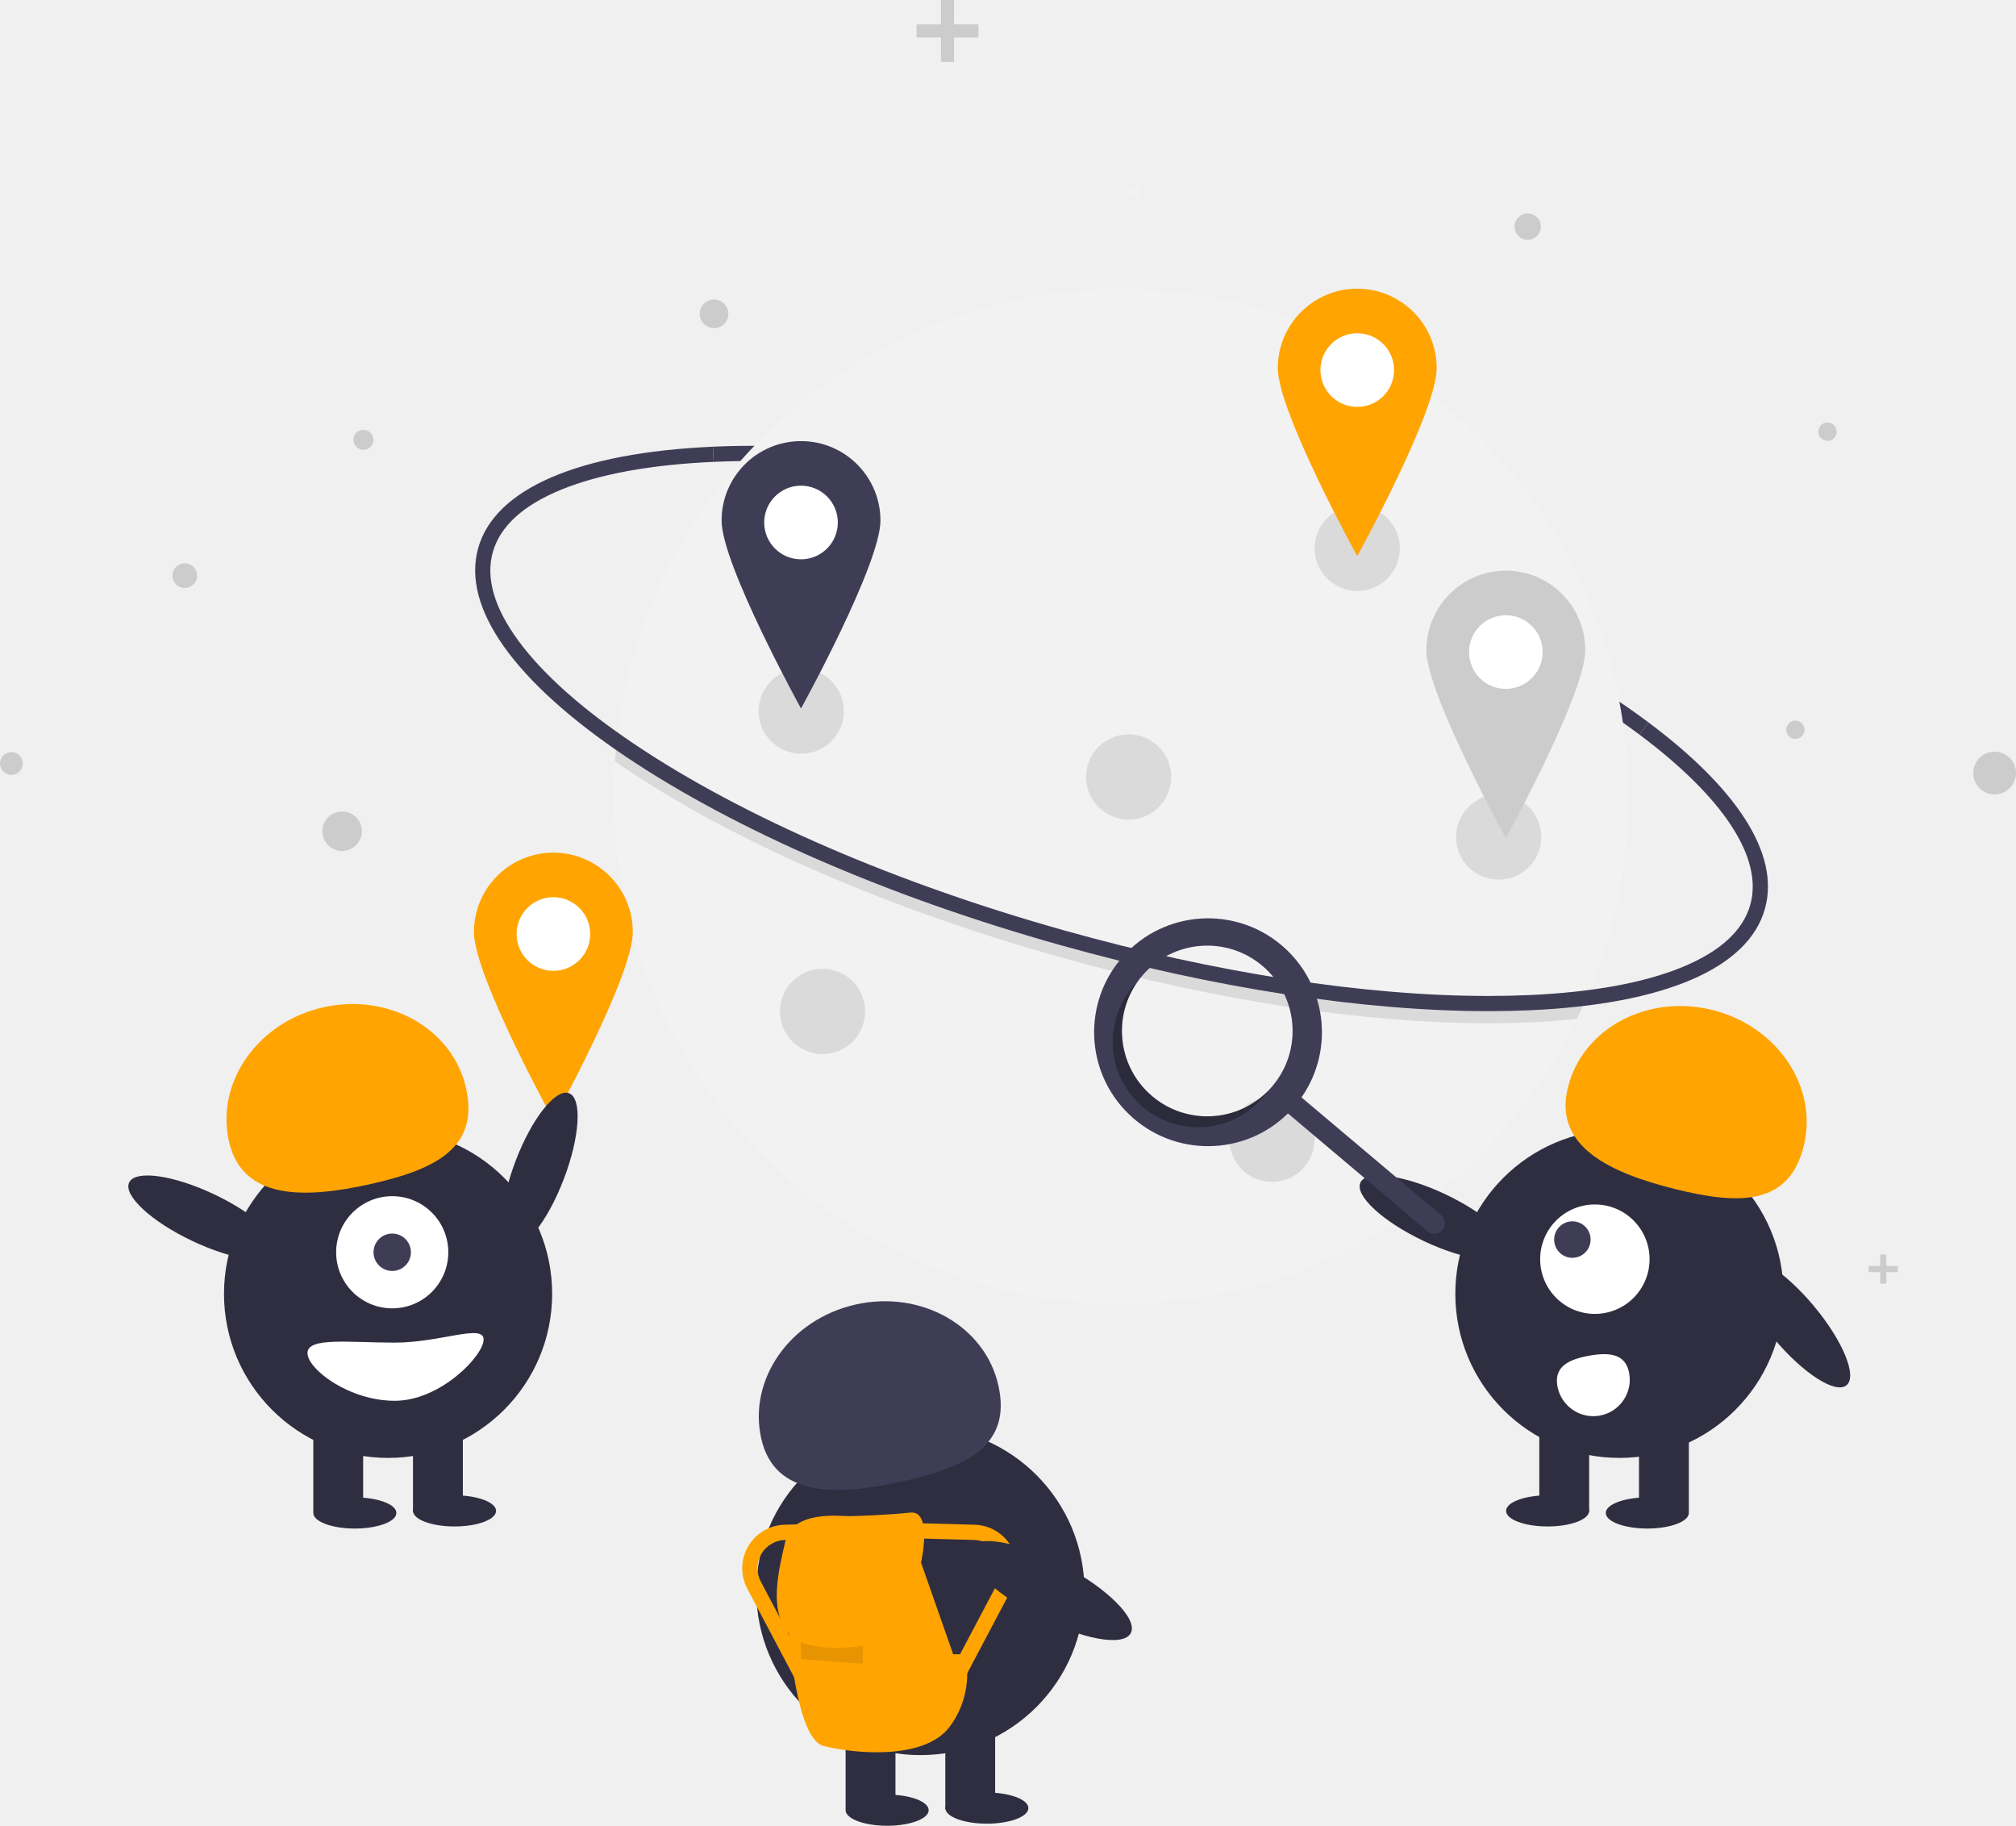
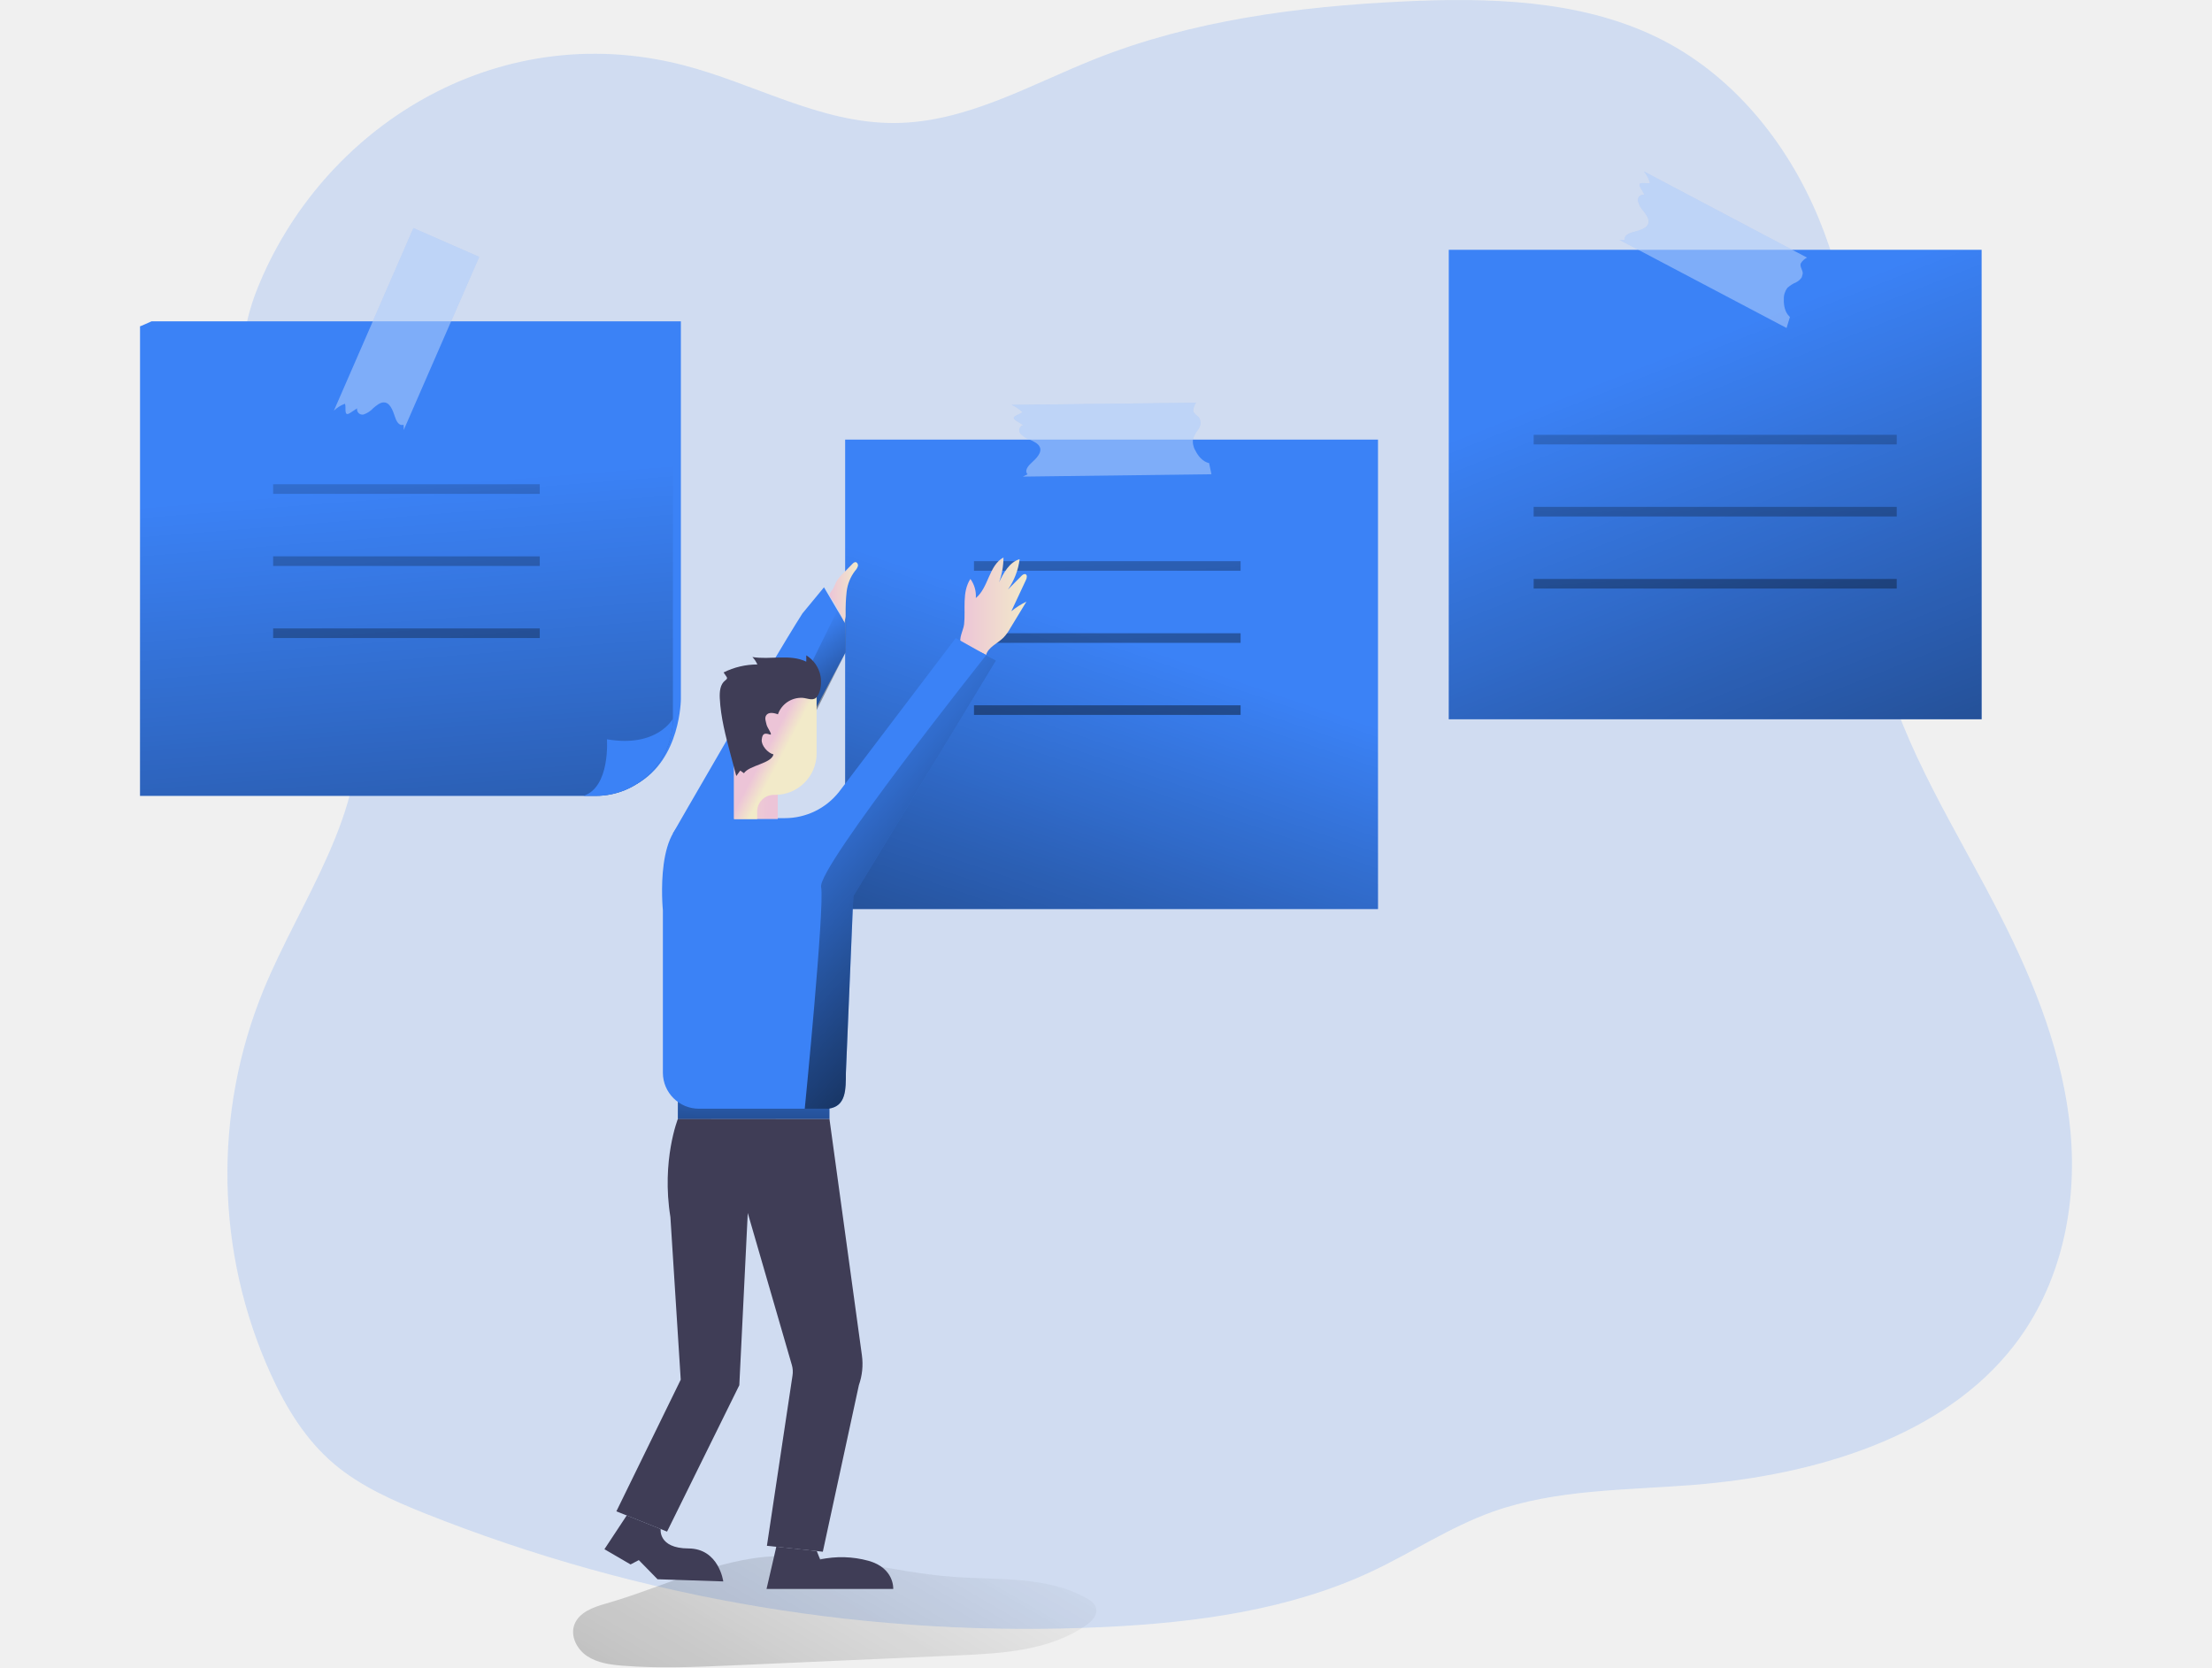
- <svg xmlns="http://www.w3.org/2000/svg" id="f38f865d-e131-49ab-9ab3-db2059075423" data-name="Layer 1" width="529.16" height="479.144" viewBox="0 0 529.16 479.144">
-   <path d="M765.724,403.199c-28.17-21.06-72.292-40.977-121.051-54.643-44.396-12.444-87.698-18.452-121.939-16.917l-.178-3.982c34.649-1.552,78.4,4.507,123.193,17.061,49.214,13.794,93.814,33.946,122.362,55.289Z" transform="translate(-335.4198 -210.428)" fill="#3f3d56" />
-   <path d="M762.799,419.42a132.645,132.645,0,0,1-11.479,54.156q-.951,2.14-1.981,4.241A133.148,133.148,0,0,1,496.541,419.42q0-4.622.315-9.172.149-2.314.387-4.6A133.136,133.136,0,0,1,762.799,419.42Z" transform="translate(-335.4198 -210.428)" fill="#f2f2f2" />
-   <path d="M751.32,473.576q-.951,2.14-1.981,4.241-5.835.634-12.285.921c-3.559.159-7.222.239-10.965.239-32.692,0-72.037-6.035-112.231-17.299-44.794-12.556-85.318-30.117-114.112-49.453q-1.471-.986-2.89-1.977.149-2.314.387-4.6,2.29,1.632,4.723,3.268c28.455,19.104,68.573,36.479,112.968,48.923,39.843,11.168,78.817,17.151,111.135,17.151q5.542,0,10.806-.235Q744.54,474.409,751.32,473.576Z" transform="translate(-335.4198 -210.428)" opacity="0.1" style="isolation:isolate" />
-   <path d="M726.09,475.789c-32.691.001-72.039-6.035-112.231-17.3-44.793-12.555-85.319-30.117-114.114-49.452-29.395-19.739-43.179-39.188-38.813-54.766,4.366-15.578,26.251-25.03,61.623-26.615l.178,3.982c-16.518.74-29.98,3.195-40.011,7.297-10.007,4.092-16.047,9.613-17.952,16.412-1.905,6.798.385,14.654,6.807,23.351,6.438,8.718,16.663,17.812,30.39,27.03,28.452,19.105,68.572,36.48,112.968,48.924,39.844,11.168,78.815,17.152,111.135,17.153q5.539,0,10.804-.235c16.518-.74,29.98-3.195,40.012-7.297,10.007-4.092,16.047-9.613,17.952-16.411,3.421-12.207-6.918-28.068-29.114-44.661l2.387-3.192c11.422,8.539,19.877,16.956,25.13,25.016,5.632,8.642,7.46,16.687,5.435,23.913-4.366,15.578-26.251,25.029-61.623,26.615C733.493,475.71,729.832,475.789,726.09,475.789Z" transform="translate(-335.4198 -210.428)" fill="#3f3d56" />
-   <circle cx="297.772" cy="50.327" r="1.526" fill="#f2f2f2" />
-   <circle cx="95.385" cy="115.426" r="2.624" fill="#ccc" />
-   <circle cx="89.792" cy="218.145" r="5.185" fill="#ccc" />
-   <circle cx="400.999" cy="59.481" r="3.455" fill="#ccc" />
-   <circle cx="523.55" cy="202.89" r="5.61" fill="#ccc" />
-   <circle cx="479.682" cy="113.287" r="2.407" fill="#ccc" />
-   <circle cx="187.425" cy="82.364" r="3.755" fill="#ccc" />
-   <circle cx="471.257" cy="191.514" r="2.407" fill="#ccc" />
-   <circle cx="2.996" cy="200.371" r="2.996" fill="#ccc" />
-   <circle cx="48.508" cy="151.068" r="3.244" fill="#ccc" />
-   <polygon points="256.822 6.402 250.42 6.402 250.42 0 246.985 0 246.985 6.402 240.58 6.402 240.58 9.84 246.985 9.84 246.985 16.242 250.42 16.242 250.42 9.84 256.822 9.84 256.822 6.402" fill="#ccc" />
-   <polygon points="405.335 352.829 401.314 352.829 401.314 348.81 399.158 348.81 399.158 352.829 395.138 352.829 395.138 354.986 399.158 354.986 399.158 359.006 401.314 359.006 401.314 354.986 405.335 354.986 405.335 352.829" fill="#ccc" />
-   <polygon points="498.123 332.252 495.118 332.252 495.118 329.247 493.504 329.247 493.504 332.252 490.499 332.252 490.499 333.866 493.504 333.866 493.504 336.871 495.118 336.871 495.118 333.866 498.123 333.866 498.123 332.252" fill="#ccc" />
-   <circle cx="210.308" cy="186.618" r="11.187" opacity="0.1" style="isolation:isolate" />
-   <circle cx="333.876" cy="298.998" r="11.187" opacity="0.1" style="isolation:isolate" />
-   <circle cx="296.247" cy="203.907" r="11.187" opacity="0.1" style="isolation:isolate" />
-   <circle cx="215.902" cy="265.437" r="11.187" opacity="0.1" style="isolation:isolate" />
-   <circle cx="356.251" cy="143.903" r="11.187" opacity="0.1" style="isolation:isolate" />
-   <circle cx="393.372" cy="219.671" r="11.187" opacity="0.1" style="isolation:isolate" />
-   <circle cx="356.251" cy="97.12" r="14.747" fill="#fff" />
-   <path d="M691.67,286.191a20.849,20.849,0,0,0-20.849,20.849c0,11.515,20.849,49.325,20.849,49.325s20.849-37.811,20.849-49.325A20.849,20.849,0,0,0,691.67,286.191Zm0,31.019a9.662,9.662,0,1,1,9.662-9.662,9.662,9.662,0,0,1-9.662,9.662h0Z" transform="translate(-335.4198 -210.428)" fill="#ffa401" />
-   <circle cx="210.251" cy="137.12" r="14.747" fill="#fff" />
-   <path d="M545.67,326.191a20.849,20.849,0,0,0-20.849,20.849c0,11.515,20.849,49.325,20.849,49.325s20.849-37.811,20.849-49.325A20.849,20.849,0,0,0,545.67,326.191Zm0,31.019a9.662,9.662,0,1,1,9.662-9.662,9.662,9.662,0,0,1-9.662,9.662h0Z" transform="translate(-335.4198 -210.428)" fill="#3f3d56" />
-   <circle cx="395.251" cy="171.12" r="14.747" fill="#fff" />
-   <path d="M730.67,360.191a20.849,20.849,0,0,0-20.849,20.849c0,11.515,20.849,49.325,20.849,49.325s20.849-37.811,20.849-49.325A20.849,20.849,0,0,0,730.67,360.191Zm0,31.019a9.662,9.662,0,1,1,9.662-9.662,9.662,9.662,0,0,1-9.662,9.662h0Z" transform="translate(-335.4198 -210.428)" fill="#ccc" style="isolation:isolate" />
-   <circle cx="145.251" cy="245.12" r="14.747" fill="#fff" />
-   <path d="M480.67,434.191a20.849,20.849,0,0,0-20.849,20.849c0,11.515,20.849,49.325,20.849,49.325s20.849-37.811,20.849-49.325A20.849,20.849,0,0,0,480.67,434.191Zm0,31.019a9.662,9.662,0,1,1,9.662-9.662,9.662,9.662,0,0,1-9.662,9.662h0Z" transform="translate(-335.4198 -210.428)" fill="#ffa401" />
-   <ellipse cx="806.286" cy="557.447" rx="6.76" ry="21.534" transform="translate(-505.2026 437.2108) rotate(-39.93837)" fill="#2f2e41" />
-   <circle cx="425.059" cy="339.542" r="43.067" fill="#2f2e41" />
-   <rect x="430.204" y="373.341" width="13.084" height="23.442" fill="#2f2e41" />
-   <rect x="404.037" y="373.341" width="13.084" height="23.442" fill="#2f2e41" />
-   <ellipse cx="432.385" cy="397.055" rx="10.903" ry="4.089" fill="#2f2e41" />
-   <ellipse cx="406.217" cy="396.51" rx="10.903" ry="4.089" fill="#2f2e41" />
-   <path d="M746.956,495.833c3.846-15.487,20.821-24.601,37.915-20.356s27.834,20.24,23.989,35.727-16.604,15.537-33.698,11.292S743.111,511.32,746.956,495.833Z" transform="translate(-335.4198 -210.428)" fill="#ffa401" />
-   <ellipse cx="711.971" cy="529.986" rx="6.76" ry="21.534" transform="translate(-407.4064 735.729) rotate(-64.62574)" fill="#2f2e41" />
-   <circle cx="418.621" cy="330.454" r="14.359" fill="#fff" />
-   <circle cx="412.719" cy="325.307" r="4.786" fill="#3f3d56" />
-   <path d="M763.048,570.797a9.572,9.572,0,1,1-18.835,3.429h0l-.003-.018c-.942-5.202,3.08-7.043,8.283-7.985S762.106,565.595,763.048,570.797Z" transform="translate(-335.4198 -210.428)" fill="#fff" />
-   <path d="M671.784,458.477a29.898,29.898,0,1,0,1.695,44.155l36.674,30.945a2.755,2.755,0,0,0,3.558-4.208l-.004-.003-36.674-30.945A29.9,29.9,0,0,0,671.784,458.477Zm-2.364,36.964a22.4,22.4,0,1,1-2.674-31.565l0,0A22.4,22.4,0,0,1,669.419,495.44Z" transform="translate(-335.4198 -210.428)" fill="#3f3d56" />
-   <path d="M637.854,498.114a22.401,22.401,0,0,1-3.801-30.113q-.642.647-1.242,1.355a22.4,22.4,0,1,0,34.239,28.891q.598-.709,1.127-1.452A22.401,22.401,0,0,1,637.854,498.114Z" transform="translate(-335.4198 -210.428)" opacity="0.3" style="isolation:isolate" />
-   <ellipse cx="477.089" cy="517.447" rx="21.534" ry="6.76" transform="translate(-512.0095 567.9214) rotate(-69.08217)" fill="#2f2e41" />
-   <circle cx="101.862" cy="339.541" r="43.067" fill="#2f2e41" />
-   <rect x="82.236" y="373.341" width="13.084" height="23.442" fill="#2f2e41" />
-   <rect x="108.404" y="373.341" width="13.084" height="23.442" fill="#2f2e41" />
-   <ellipse cx="93.139" cy="397.055" rx="10.903" ry="4.089" fill="#2f2e41" />
-   <ellipse cx="119.307" cy="396.51" rx="10.903" ry="4.089" fill="#2f2e41" />
-   <circle cx="102.952" cy="328.638" r="14.719" fill="#fff" />
-   <circle cx="102.952" cy="328.638" r="4.906" fill="#3f3d56" />
-   <path d="M395.505,509.918c-3.477-15.574,7.639-31.31,24.829-35.149s33.944,5.675,37.422,21.249-7.915,21.318-25.105,25.156S398.982,525.492,395.505,509.918Z" transform="translate(-335.4198 -210.428)" fill="#ffa401" />
-   <ellipse cx="388.774" cy="529.986" rx="6.76" ry="21.534" transform="translate(-592.1042 443.7113) rotate(-64.62574)" fill="#2f2e41" />
-   <path d="M416.127,565.506c0,4.215,10.853,12.539,22.897,12.539s23.335-11.867,23.335-16.082-11.292.818-23.335.818S416.127,561.291,416.127,565.506Z" transform="translate(-335.4198 -210.428)" fill="#fff" />
-   <circle cx="241.581" cy="417.541" r="43.067" fill="#2f2e41" />
-   <rect x="221.956" y="451.341" width="13.084" height="23.442" fill="#2f2e41" />
-   <rect x="248.123" y="451.341" width="13.084" height="23.442" fill="#2f2e41" />
-   <ellipse cx="232.859" cy="475.055" rx="10.903" ry="4.089" fill="#2f2e41" />
-   <ellipse cx="259.026" cy="474.51" rx="10.903" ry="4.089" fill="#2f2e41" />
-   <path d="M535.224,587.918c-3.477-15.574,7.639-31.31,24.829-35.149s33.944,5.675,37.422,21.249-7.915,21.318-25.105,25.156S538.702,603.492,535.224,587.918Z" transform="translate(-335.4198 -210.428)" fill="#3f3d56" />
-   <path d="M577.174,620.507s3.124-13.746-2.812-13.121-14.059.937-16.245.937-14.683-1.562-16.558,6.561-4.374,18.12.937,24.368c0,0,1.874,27.492,9.06,29.367s26.243,4.061,33.116-4.999a23.3,23.3,0,0,0,4.061-19.057H585.609Z" transform="translate(-335.4198 -210.428)" fill="#ffa401" />
-   <path d="M545.62,641.438s5.311,2.499,16.245.937v4.686l-16.245-1.25Z" transform="translate(-335.4198 -210.428)" opacity="0.1" style="isolation:isolate" />
-   <path d="M585.311,657.103l-3.537-1.869L597.504,625.468a7.431,7.431,0,0,0-6.37-10.9l-16.507-.444.107-3.999,16.508.444a11.432,11.432,0,0,1,9.799,16.769Z" transform="translate(-335.4198 -210.428)" fill="#ffa401" />
-   <path d="M547.294,657.103,531.564,627.337A11.432,11.432,0,0,1,541.363,610.569l16.508-.444.107,3.999-16.508.444a7.431,7.431,0,0,0-6.37,10.9l15.73,29.766Z" transform="translate(-335.4198 -210.428)" fill="#ffa401" />
-   <ellipse cx="611.105" cy="627.848" rx="7.501" ry="23.892" transform="translate(-565.0462 664.0244) rotate(-62.12179)" fill="#2f2e41" />
+ <svg xmlns="http://www.w3.org/2000/svg" xmlns:xlink="http://www.w3.org/1999/xlink" id="Layer_1" data-name="Layer 1" width="406" height="306" viewBox="0 0 686.2 592.16" class="illustration styles_illustrationTablet__1DWOa">
+   <defs>
+     <linearGradient id="linear-gradient" x1="281.13" y1="689.93" x2="110.5" y2="984.73" gradientTransform="translate(0 -174)" gradientUnits="userSpaceOnUse">
+       <stop offset="0" stop-opacity="0" />
+       <stop offset="0.98" />
+     </linearGradient>
+     <linearGradient id="linear-gradient-2" x1="161.43" y1="246.95" x2="195.9" y2="-190.69" gradientTransform="matrix(1, 0, 0, -1, -68.9, 419.49)" xlink:href="#linear-gradient" />
+     <linearGradient id="linear-gradient-3" x1="349.2" y1="192.54" x2="239.88" y2="-126.91" gradientTransform="matrix(1, 0, 0, -1, 0, 420)" xlink:href="#linear-gradient" />
+     <linearGradient id="linear-gradient-4" x1="541.48" y1="293.55" x2="700.76" y2="-110.27" gradientTransform="matrix(1, 0, 0, -1, 0, 420)" xlink:href="#linear-gradient" />
+     <linearGradient id="linear-gradient-5" x1="554.44" y1="347.42" x2="580.42" y2="-83.06" gradientTransform="matrix(1, 0, 0, -1, 0, 420)" xlink:href="#linear-gradient" />
+     <linearGradient id="linear-gradient-6" x1="552.9" y1="347.33" x2="578.88" y2="-83.15" gradientTransform="matrix(1, 0, 0, -1, 0, 420)" xlink:href="#linear-gradient" />
+     <linearGradient id="linear-gradient-7" x1="551.36" y1="347.23" x2="577.34" y2="-83.24" gradientTransform="matrix(1, 0, 0, -1, 0, 420)" xlink:href="#linear-gradient" />
+     <linearGradient id="linear-gradient-8" x1="90.22" y1="319.41" x2="116.2" y2="-111.07" gradientTransform="matrix(1, 0, 0, -1, 0, 420)" xlink:href="#linear-gradient" />
+     <linearGradient id="linear-gradient-9" x1="88.68" y1="319.31" x2="114.66" y2="-111.17" gradientTransform="matrix(1, 0, 0, -1, 0, 420)" xlink:href="#linear-gradient" />
+     <linearGradient id="linear-gradient-10" x1="87.14" y1="319.22" x2="113.12" y2="-111.26" gradientTransform="matrix(1, 0, 0, -1, 0, 420)" xlink:href="#linear-gradient" />
+     <linearGradient id="linear-gradient-11" x1="336.61" y1="334.28" x2="362.58" y2="-96.2" gradientTransform="matrix(1, 0, 0, -1, 0, 420)" xlink:href="#linear-gradient" />
+     <linearGradient id="linear-gradient-12" x1="335.07" y1="334.18" x2="361.04" y2="-96.3" gradientTransform="matrix(1, 0, 0, -1, 0, 420)" xlink:href="#linear-gradient" />
+     <linearGradient id="linear-gradient-13" x1="333.53" y1="334.09" x2="359.5" y2="-96.39" gradientTransform="matrix(1, 0, 0, -1, 0, 420)" xlink:href="#linear-gradient" />
+     <linearGradient id="linear-gradient-14" x1="222.53" y1="358.48" x2="259.98" y2="309.49" gradientTransform="matrix(1, 0, 0, -1, 0, 594)" xlink:href="#linear-gradient" />
+     <linearGradient id="linear-gradient-15" x1="360.24" y1="204.13" x2="383.88" y2="204.13" gradientTransform="matrix(1, 0, 0, -1, -68.9, 419.49)" gradientUnits="userSpaceOnUse">
+       <stop offset="0" stop-color="#ecc4d7" />
+       <stop offset="0.42" stop-color="#efd4d1" />
+       <stop offset="1" stop-color="#f2eac9" />
+     </linearGradient>
+     <linearGradient id="linear-gradient-16" x1="286.95" y1="52.36" x2="286.64" y2="-28.59" gradientTransform="matrix(1, 0, 0, -1, -68.9, 419.49)" xlink:href="#linear-gradient" />
+     <linearGradient id="linear-gradient-17" x1="5249.59" y1="148.28" x2="5275.1" y2="148.75" gradientTransform="translate(5473.13 419.49) rotate(180)" xlink:href="#linear-gradient-15" />
+     <linearGradient id="linear-gradient-18" x1="5251.07" y1="152.41" x2="5245.81" y2="149.63" gradientTransform="translate(5473.14 419.49) rotate(180)" xlink:href="#linear-gradient-15" />
+     <linearGradient id="linear-gradient-19" x1="313.79" y1="209.29" x2="323.92" y2="209.29" xlink:href="#linear-gradient-15" />
+     <linearGradient id="linear-gradient-20" x1="298.57" y1="143.44" x2="417.37" y2="31.24" gradientTransform="matrix(1, 0, 0, -1, -68.9, 419.49)" xlink:href="#linear-gradient" />
+   </defs>
+   <path d="M192.67,23.07c25.33,6.47,48.89,20.71,75.16,20.62,25.43-.08,48.16-13.53,71.53-22.8C373.58,7.31,411.1,2.34,448.28.54,478.93-.95,511-.09,538.28,13s46.82,37.72,57.89,64.38,14.31,55.52,15.56,84.05c1,24.14.75,48.56,6.55,72.12,8,32.53,27.17,61.58,42.53,91.77,12.29,24.14,22.37,49.73,24.84,76.35s-3.24,54.56-20.08,76.26C640.37,510.42,595,523.88,552,527.35c-24.11,1.94-49,1.5-71.56,9.56-15.21,5.42-28.57,14.45-43.11,21.26-29,13.59-62,18.09-94.45,19.66a577.93,577.93,0,0,1-241.69-40.34c-11.42-4.58-22.86-9.65-32.07-17.4-10.27-8.62-17.2-20.09-22.61-31.92a172.3,172.3,0,0,1-2.64-136.62c13.34-32.32,37-63.43,33.14-97.84-5.79-51.26-57-96.61-35.47-150.86C64.32,45.56,126.1,6.08,192.67,23.07Z" transform="translate(0 0)" fill="#3B82F6" opacity="0.18" style="isolation: isolate;" />
+   <path d="M165.57,569.49c-4.56,1.29-9.74,3.14-11.33,7.6-1.45,4.09,1,8.76,4.65,11.14s8.11,3,12.44,3.34c13,1.06,26,.48,39-.09l80.41-3.57c15.73-.69,32.41-1.7,45.32-10.72,2-1.39,4-3.45,3.57-5.82-.35-1.78-2-3-3.59-3.84-14-7.8-31.13-6.33-47.16-7.5-21.15-1.55-42.06-8.21-63.38-7.33C205.25,553.49,185.1,563.94,165.57,569.49Z" transform="translate(0 0)" opacity="0.52" fill="url(#linear-gradient)" style="isolation: isolate;" />
+   <path d="M0,115.93l4.1-1.81h188v134.1s0,21.45-15.56,30.14C170.18,281.93,0,115.93,0,115.93Z" transform="translate(0 0)" fill="#3B82F6" />
+   <path d="M189.27,115.93V255.22a27.45,27.45,0,0,1-27.45,27.44H0V115.93Z" transform="translate(0 0)" fill="#3B82F6" />
+   <path d="M189.27,115.93V255.22a27.45,27.45,0,0,1-27.45,27.44H0V115.93Z" transform="translate(0 0)" fill="url(#linear-gradient-2)" />
+   <path d="M189.27,255.22a27.45,27.45,0,0,1-27.45,27.44h-4.33c9.59-3.09,8.35-20.1,8.35-20.1C183.78,265.65,189.27,255.22,189.27,255.22Z" transform="translate(0 0)" fill="#3B82F6" />
+   <rect x="250.45" y="156.13" width="189.26" height="166.73" fill="#3B82F6" />
+   <rect x="250.45" y="156.13" width="189.26" height="166.73" fill="url(#linear-gradient-3)" />
+   <rect x="464.85" y="88.72" width="189.26" height="166.73" fill="#3B82F6" />
+   <rect x="464.85" y="88.72" width="189.26" height="166.73" fill="url(#linear-gradient-4)" />
+   <path d="M120.47,91.24,93.66,152.72c0-.63,0-1.26-.06-1.88-1.5.56-2.52-1.13-3-2.67-.82-2.44-1.85-5.42-4.21-5.25-1.23.09-2.42,1.08-3.51,2a8.44,8.44,0,0,1-3.47,2.29,1.92,1.92,0,0,1-2.3-1.45h0a1.84,1.84,0,0,1,0-.74l-2.51,1.65c-2.41,1.57-1.26-2.07-1.81-3.28a11,11,0,0,0-3.94,2.48L97.1,81Z" transform="translate(0 0)" fill="#3B82F6" opacity="0.34" style="isolation: isolate;" />
+   <path d="M313.55,169.27c.57-.25,1.13-.53,1.69-.83-1.13-1.14,0-2.75,1.19-3.86,1.89-1.74,4.18-3.9,3.06-6-.59-1.09-2-1.78-3.31-2.37a8.35,8.35,0,0,1-3.5-2.22,1.91,1.91,0,0,1,1-3c-.85-.53-1.69-1.07-2.53-1.61-2.43-1.55,1.37-2,2.24-3a10.9,10.9,0,0,0-3.87-2.59l65.56-.75a5.31,5.31,0,0,0-1,2.79c0,1.09,1.69,1.85,2.19,2.68.06.11.11.22.16.33l.27,1.27a4.63,4.63,0,0,1-.84,2.4,12.18,12.18,0,0,0-1.84,3.28,6.27,6.27,0,0,0,.81,4.19c1,2,2.54,3.86,4.68,4.45h.2l.84,4Z" transform="translate(0 0)" fill="#3B82F6" opacity="0.34" style="isolation: isolate;" />
+   <path d="M525.51,85.21c.63,0,1.26.07,1.89.07-.45-1.53,1.3-2.42,2.88-2.82,2.49-.63,5.54-1.44,5.55-3.8,0-1.24-.9-2.5-1.79-3.66a8.45,8.45,0,0,1-2-3.62,1.91,1.91,0,0,1,1.58-2.19,1.94,1.94,0,0,1,.76,0l-1.46-2.63c-1.39-2.52,2.16-1.1,3.41-1.56a11,11,0,0,0-2.17-4.12L592.1,91.49a5.41,5.41,0,0,0-2.19,2c-.52,1,.62,2.43.65,3.4a1.15,1.15,0,0,1,0,.37l-.34,1.23a5,5,0,0,1-1.89,1.72,11.46,11.46,0,0,0-3.18,2,6.27,6.27,0,0,0-1.29,4.07c-.07,2.22.39,4.61,2,6.15a.65.65,0,0,0,.16.13l-1.19,3.93Z" transform="translate(0 0)" fill="#3B82F6" opacity="0.34" style="isolation: isolate;" />
+   <path d="M120.47,91.24,93.66,152.72c0-.63,0-1.26-.06-1.88-1.5.56-2.52-1.13-3-2.67-.82-2.44-1.85-5.42-4.21-5.25-1.23.09-2.42,1.08-3.51,2a8.44,8.44,0,0,1-3.47,2.29,1.92,1.92,0,0,1-2.3-1.45h0a1.84,1.84,0,0,1,0-.74l-2.51,1.65c-2.41,1.57-1.26-2.07-1.81-3.28a11,11,0,0,0-3.94,2.48L97.1,81Z" transform="translate(0 0)" fill="#fff" opacity="0.34" style="isolation: isolate;" />
+   <path d="M313.55,169.27c.57-.25,1.13-.53,1.69-.83-1.13-1.14,0-2.75,1.19-3.86,1.89-1.74,4.18-3.9,3.06-6-.59-1.09-2-1.78-3.31-2.37a8.35,8.35,0,0,1-3.5-2.22,1.91,1.91,0,0,1,1-3c-.85-.53-1.69-1.07-2.53-1.61-2.43-1.55,1.37-2,2.24-3a10.9,10.9,0,0,0-3.87-2.59l65.56-.75a5.31,5.31,0,0,0-1,2.79c0,1.09,1.69,1.85,2.19,2.68.06.11.11.22.16.33l.27,1.27a4.63,4.63,0,0,1-.84,2.4,12.18,12.18,0,0,0-1.84,3.28,6.27,6.27,0,0,0,.81,4.19c1,2,2.54,3.86,4.68,4.45h.2l.84,4Z" transform="translate(0 0)" fill="#fff" opacity="0.34" style="isolation: isolate;" />
+   <path d="M525.51,85.21c.63,0,1.26.07,1.89.07-.45-1.53,1.3-2.42,2.88-2.82,2.49-.63,5.54-1.44,5.55-3.8,0-1.24-.9-2.5-1.79-3.66a8.45,8.45,0,0,1-2-3.62,1.91,1.91,0,0,1,1.58-2.19,1.94,1.94,0,0,1,.76,0l-1.46-2.63c-1.39-2.52,2.16-1.1,3.41-1.56a11,11,0,0,0-2.17-4.12L592.1,91.49a5.41,5.41,0,0,0-2.19,2c-.52,1,.62,2.43.65,3.4a1.15,1.15,0,0,1,0,.37l-.34,1.23a5,5,0,0,1-1.89,1.72,11.46,11.46,0,0,0-3.18,2,6.27,6.27,0,0,0-1.29,4.07c-.07,2.22.39,4.61,2,6.15a.65.65,0,0,0,.16.13l-1.19,3.93Z" transform="translate(0 0)" fill="#fff" opacity="0.34" style="isolation: isolate;" />
+   <rect x="495" y="154.43" width="128.96" height="3.41" fill="url(#linear-gradient-5)" />
+   <rect x="495" y="180.02" width="128.96" height="3.41" fill="url(#linear-gradient-6)" />
+   <rect x="495" y="205.62" width="128.96" height="3.41" fill="url(#linear-gradient-7)" />
+   <rect x="47.28" y="171.99" width="94.7" height="3.41" fill="url(#linear-gradient-8)" />
+   <rect x="47.28" y="197.59" width="94.7" height="3.41" fill="url(#linear-gradient-9)" />
+   <rect x="47.28" y="223.19" width="94.7" height="3.41" fill="url(#linear-gradient-10)" />
+   <rect x="296.21" y="199.3" width="94.7" height="3.41" fill="url(#linear-gradient-11)" />
+   <rect x="296.21" y="224.9" width="94.7" height="3.41" fill="url(#linear-gradient-12)" />
+   <rect x="296.21" y="250.49" width="94.7" height="3.41" fill="url(#linear-gradient-13)" />
+   <path d="M189.27,296s34.06-59.35,46-78.13l7.66-9.28,7.51,12.77.17,10.28-31.42,59.21S196.73,311.39,189.27,296Z" transform="translate(0 0)" fill="#3B82F6" />
+   <polygon points="250.95 210.16 213.5 286.25 240.29 252.2 250.64 231.68 250.95 210.16" fill="url(#linear-gradient-14)" />
+   <path d="M294.93,205.61a10.23,10.23,0,0,1,1.93,6.79c4.56-3.74,4.63-11.6,9.82-14.41a25.6,25.6,0,0,1-1.57,8.83c1.65-3.4,3.68-7.15,7.31-8.23a24,24,0,0,1-4.13,10.77l4.73-4.78c.42-.43,1-.9,1.57-.61s.42,1.28.11,1.94l-5.22,11.16a28.48,28.48,0,0,1,5.35-3.4l-5.73,9.44a16.17,16.17,0,0,1-2.38,3.31c-2.13,2.14-5.52,3.39-6.25,6.32.16-.63-8.24-3.31-8.83-4.22-1-1.57.84-4.87,1.05-6.75C293.29,216.49,291.85,210.39,294.93,205.61Z" transform="translate(0 0)" fill="url(#linear-gradient-15)" />
+   <path d="M244.87,397.35l11.54,84.06a22.48,22.48,0,0,1-1.08,10.51L242.52,551.1,222.66,549l9.09-60.47a8.55,8.55,0,0,0-.23-3.73l-15.66-54-3,61.16-25.67,52-18-7.2L192.05,490l-3.67-57.76c-3.25-20.1,2.69-34.94,2.69-34.94Z" transform="translate(0 0)" fill="#3f3d56" />
+   <rect x="191.03" y="388.4" width="53.84" height="8.95" fill="#3B82F6" />
+   <rect x="191.03" y="388.4" width="53.84" height="8.95" fill="url(#linear-gradient-16)" />
+   <path d="M304,234.6l-50.65,83.66-2.64,62.79c0,6-.24,11-4.7,12.37a9.29,9.29,0,0,1-2.67.35H198.53A12.82,12.82,0,0,1,185.71,381h0V323.28s-3.3-32.71,12.22-32.71H229a24.5,24.5,0,0,0,19.27-9.33l41.46-54.63Z" transform="translate(0 0)" fill="#3B82F6" />
+   <rect x="210.98" y="251.37" width="15.54" height="39.51" fill="url(#linear-gradient-17)" />
+   <path d="M211,247.05v43.84h8.2v-2.67a5.92,5.92,0,0,1,5.92-5.92h.47a14.72,14.72,0,0,0,14.72-14.72h0V247.05Z" transform="translate(0 0)" fill="url(#linear-gradient-18)" />
+   <path d="M246.38,208.71c.31-.65.54-1.33.88-2a14.09,14.09,0,0,1,2.6-3.21l3.24-3.3a1.57,1.57,0,0,1,.88-.56c.67-.08,1.14.74,1,1.4a4.23,4.23,0,0,1-1,1.68,15,15,0,0,0-3,7.41,63.94,63.94,0,0,0-.37,8.07,4.94,4.94,0,0,1-.52,2.56,73.32,73.32,0,0,0-3.38-6.53c-.43-.72-1.74-2.13-1.78-2.94S246.1,209.42,246.38,208.71Z" transform="translate(0 0)" fill="url(#linear-gradient-19)" />
+   <path d="M241.71,240.15a11,11,0,0,0-5.07-7.4V235c-5.81-2.81-12.76-.6-19.13-1.65a9,9,0,0,1,1.76,2.64,26.87,26.87,0,0,0-12,2.83l1,1.46a1.11,1.11,0,0,1,.23.52c0,.39-.37.65-.68.89-1.8,1.37-2,4-1.9,6.26.33,6.84,2.1,13.51,3.86,20.13.67,2.51,1.33,5,2,7.53l1.4-1.93,1.33.93c1.82-2.82,9.76-3.41,10.48-6.69-2-.46-4.39-3.17-4.17-5.22s.88-2.51,2.83-1.85c1.36.45-.87-2.33-1.11-3.46s-.75-2.28-.19-3.25c.77-1.35,2.78-1,4.22-.44a8.77,8.77,0,0,1,8.74-5.86c2,.15,3.93,1.36,5.25-.54S242.1,242.35,241.71,240.15Z" transform="translate(0 0)" fill="#3f3d56" />
+   <path d="M304,234.6l-50.65,83.66-2.64,62.79c0,6,.11,11.82-6.18,12.72H236.1s7.12-71.8,5.81-78.76,58.6-82.28,58.6-82.28Z" transform="translate(0 0)" fill="url(#linear-gradient-20)" />
+   <path d="M226,549.32l-3.47,15h45s.47-7.42-8.81-10a36.22,36.22,0,0,0-17.16-.47l-1.19-3Z" transform="translate(0 0)" fill="#3f3d56" />
+   <path d="M172.87,538.21l-7.92,12,9.28,5.41,2.93-1.54,6.65,6.8,23.35.77s-1.54-11.68-12.37-11.71-9.87-6.9-9.87-6.9Z" transform="translate(0 0)" fill="#3f3d56" />
</svg>
